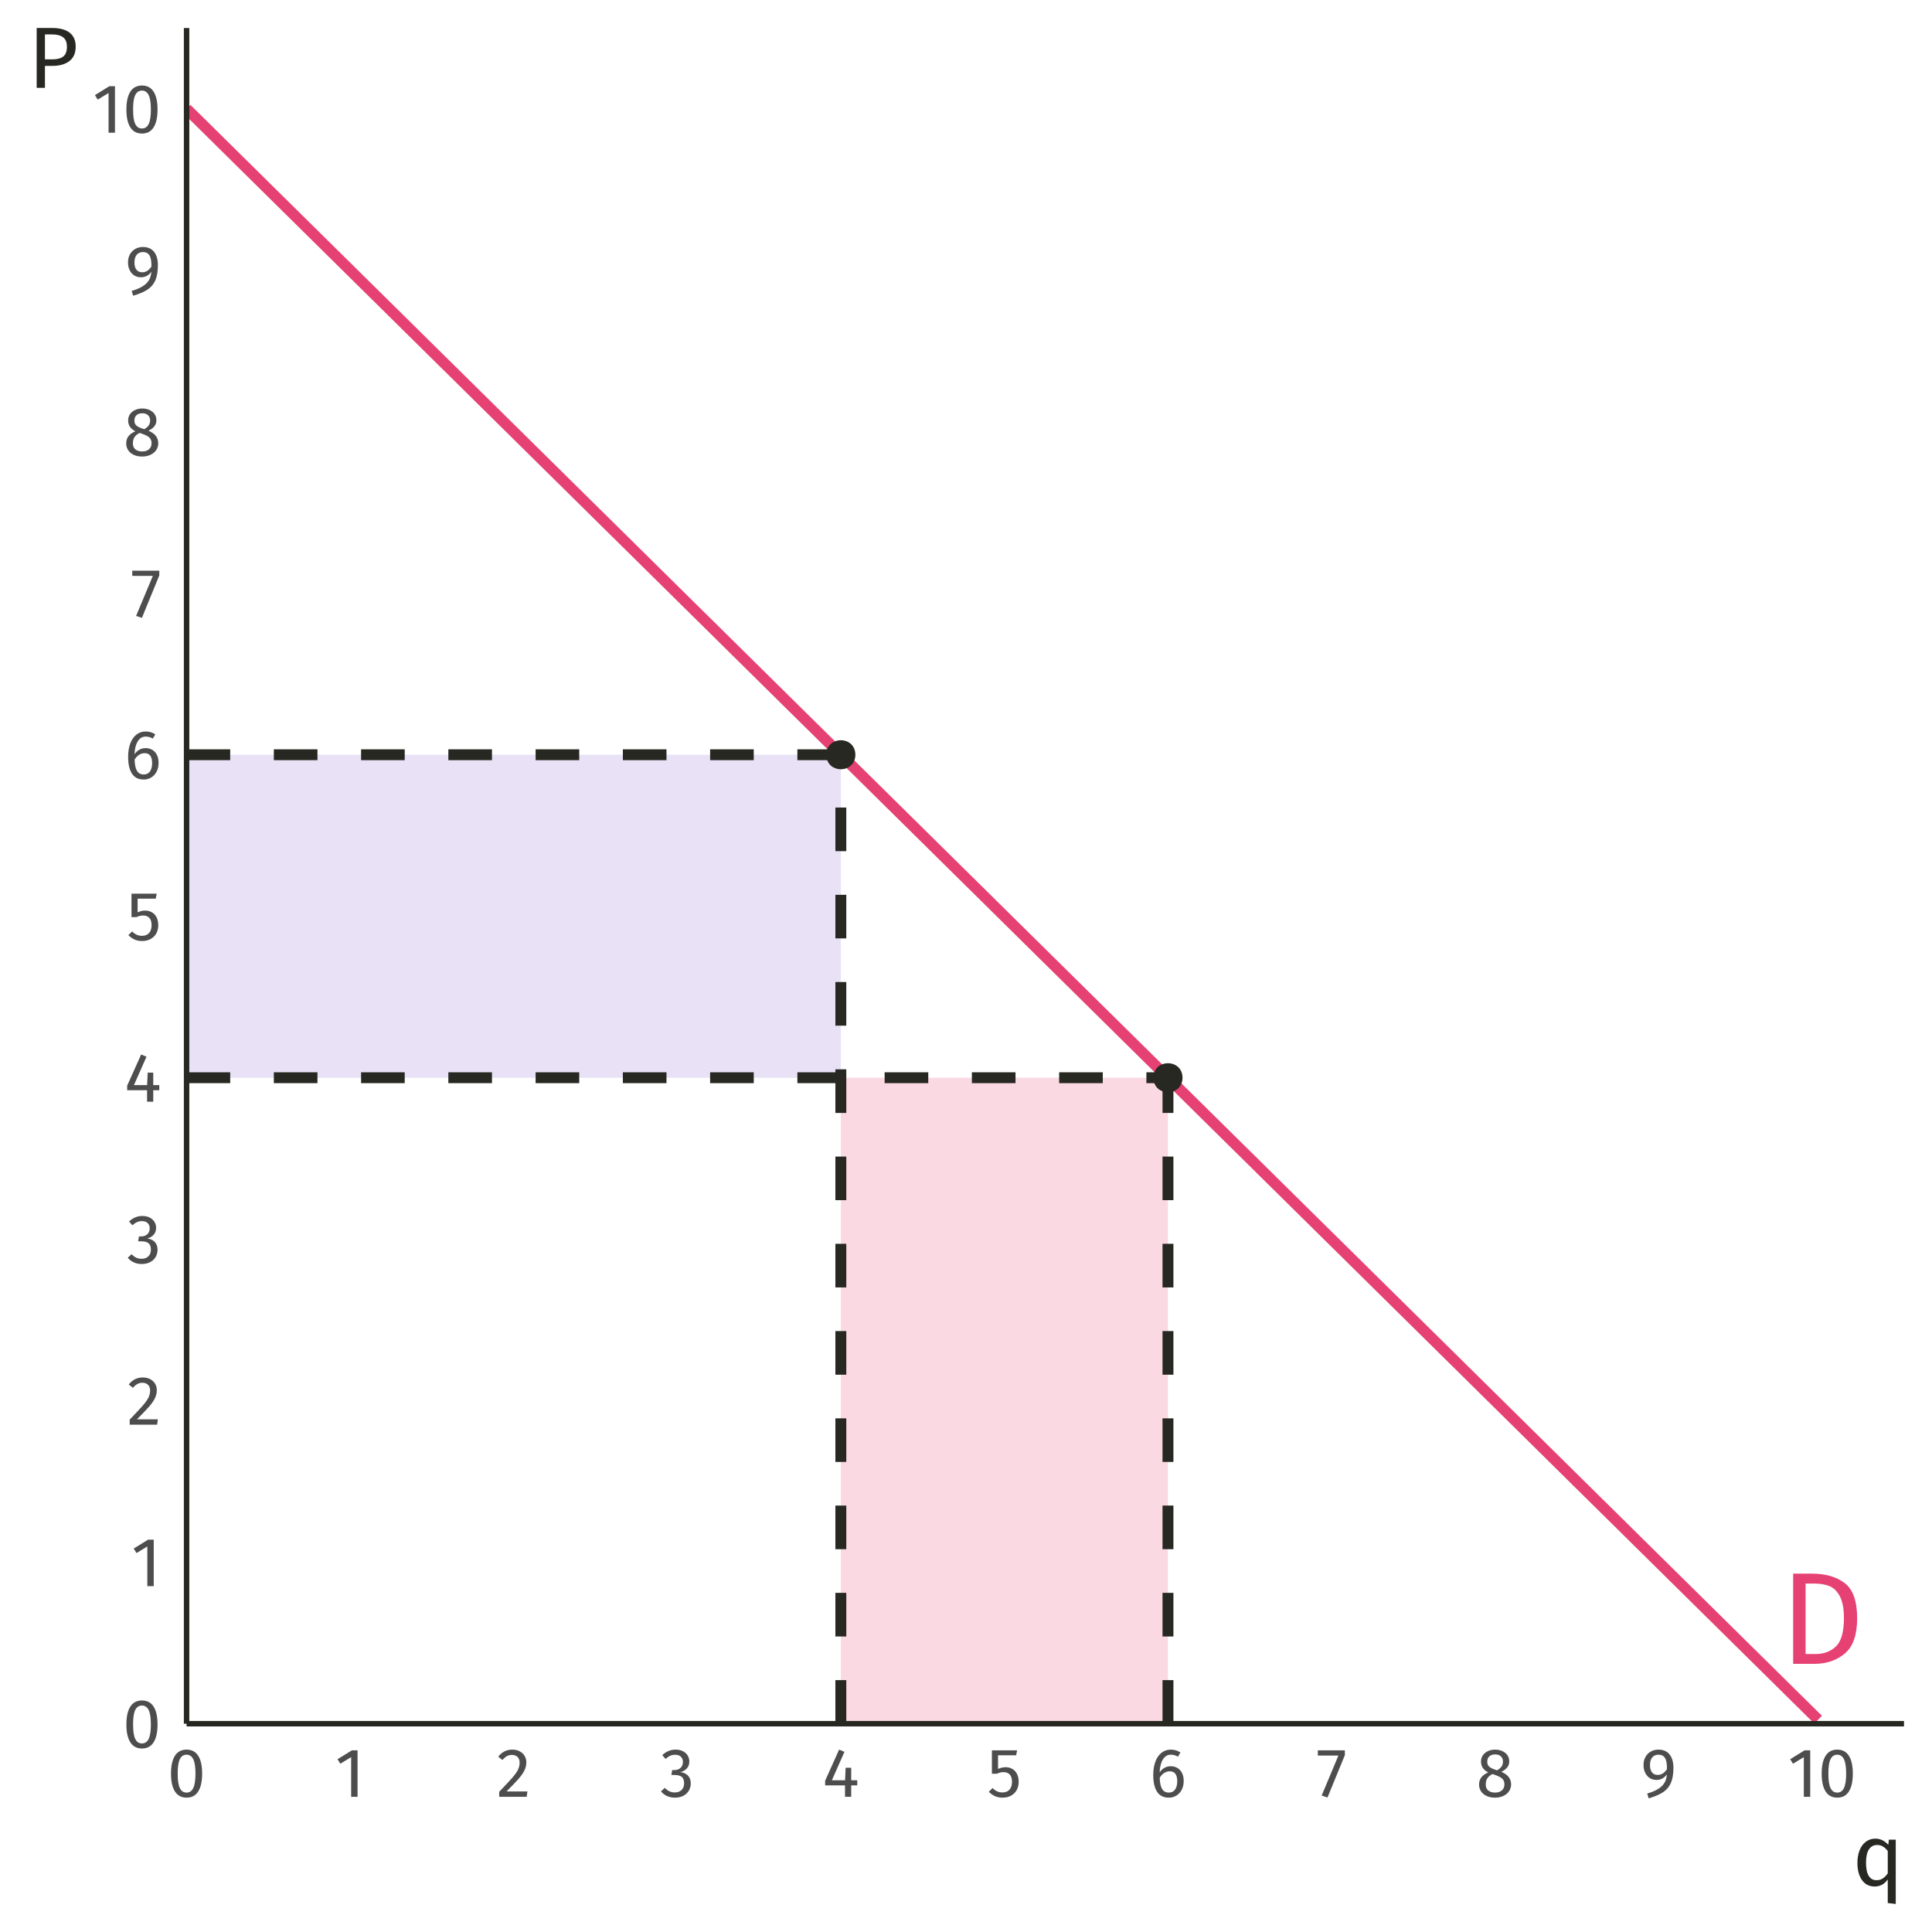
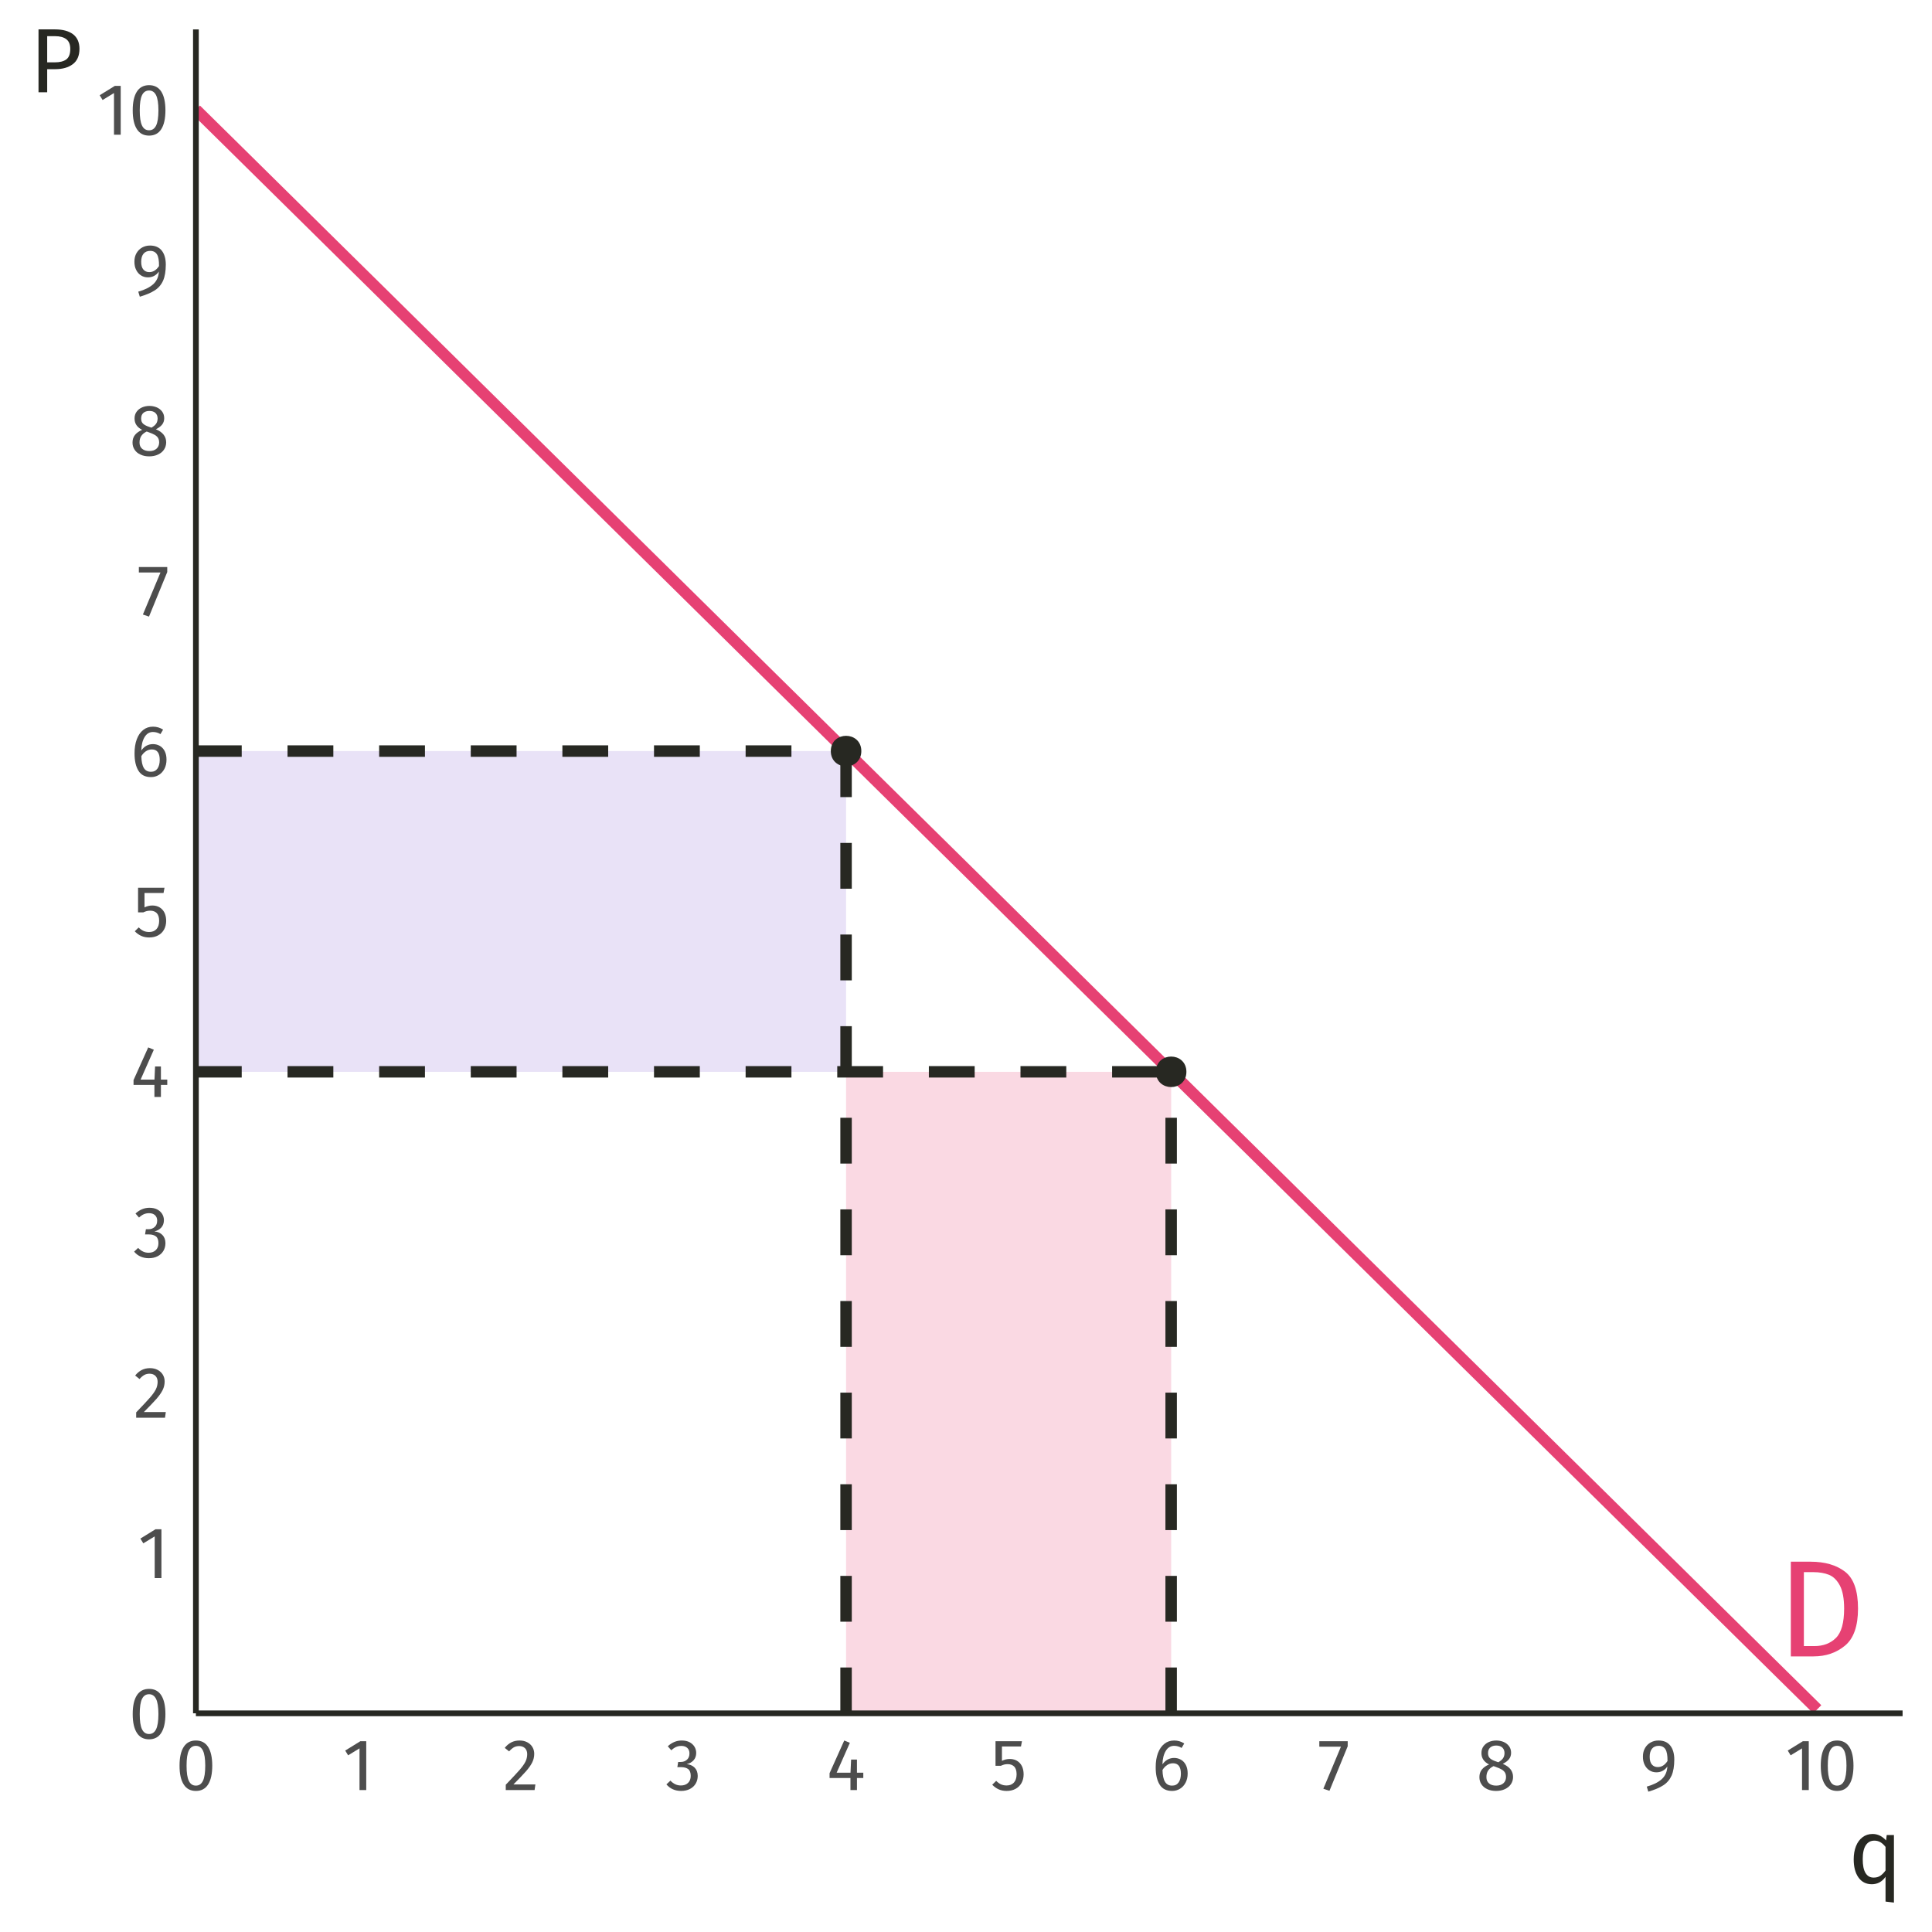
- <svg xmlns="http://www.w3.org/2000/svg" xmlns:xlink="http://www.w3.org/1999/xlink" width="378pt" height="378pt" viewBox="0 0 378 378" version="1.1">
+ <svg xmlns="http://www.w3.org/2000/svg" xmlns:xlink="http://www.w3.org/1999/xlink" width="360pt" height="360pt" viewBox="0 0 360 360" version="1.1">
  <defs>
    <g>
      <symbol overflow="visible" id="glyph0-0">
        <path style="stroke:none;" d="M 13.906 -26.887 L 13.906 8.961 L 3.148 8.961 L 3.148 -26.887 Z M 12.523 -25.555 L 4.559 -25.555 L 4.559 7.633 L 12.523 7.633 Z M 8.297 -11.551 C 9.32 -11.547 10.047 -11.273 10.484 -10.73 C 10.918 -10.18 11.137 -9.473 11.141 -8.605 C 11.137 -7.695 10.945 -6.996 10.562 -6.504 C 10.176 -6.008 9.559 -5.699 8.707 -5.582 L 8.707 -4.43 C 8.707 -4.242 8.641 -4.09 8.516 -3.98 C 8.383 -3.867 8.234 -3.812 8.066 -3.816 C 7.891 -3.812 7.742 -3.867 7.617 -3.98 C 7.488 -4.09 7.422 -4.242 7.426 -4.43 L 7.426 -6.582 C 8.328 -6.629 8.945 -6.797 9.27 -7.078 C 9.594 -7.359 9.754 -7.852 9.758 -8.555 C 9.754 -9.117 9.645 -9.551 9.422 -9.859 C 9.199 -10.164 8.789 -10.316 8.195 -10.32 C 7.699 -10.316 7.254 -10.223 6.863 -10.039 C 6.723 -9.984 6.613 -9.961 6.531 -9.961 C 6.34 -9.961 6.191 -10.016 6.082 -10.125 C 5.969 -10.234 5.91 -10.375 5.914 -10.551 C 5.91 -10.871 6.164 -11.117 6.668 -11.293 C 7.172 -11.461 7.715 -11.547 8.297 -11.551 Z M 8.066 -3.074 C 8.32 -3.07 8.531 -2.984 8.703 -2.816 C 8.871 -2.645 8.957 -2.43 8.961 -2.176 C 8.957 -1.898 8.871 -1.672 8.703 -1.496 C 8.531 -1.316 8.32 -1.23 8.066 -1.23 C 7.809 -1.23 7.594 -1.316 7.426 -1.496 C 7.254 -1.672 7.172 -1.898 7.172 -2.176 C 7.172 -2.43 7.254 -2.645 7.426 -2.816 C 7.594 -2.984 7.809 -3.07 8.066 -3.074 Z M 8.066 -3.074 " />
      </symbol>
      <symbol overflow="visible" id="glyph0-1">
        <path style="stroke:none;" d="M 6.25 -17.645 C 8.91 -17.641 11.047 -17.023 12.66 -15.785 C 14.273 -14.547 15.082 -12.254 15.082 -8.91 C 15.082 -5.648 14.273 -3.348 12.66 -2.008 C 11.047 -0.668 9.09 0 6.785 0 L 2.562 0 L 2.562 -17.645 Z M 4.992 -15.699 L 4.992 -1.922 L 6.965 -1.922 C 8.602 -1.922 9.934 -2.422 10.957 -3.43 C 11.98 -4.434 12.492 -6.262 12.496 -8.91 C 12.492 -10.77 12.227 -12.199 11.703 -13.199 C 11.172 -14.195 10.5 -14.863 9.68 -15.199 C 8.859 -15.531 7.895 -15.695 6.785 -15.699 Z M 4.992 -15.699 " />
      </symbol>
      <symbol overflow="visible" id="glyph1-0">
        <path style="stroke:none;" d="M 7.387 -14.281 L 7.387 4.762 L 1.672 4.762 L 1.672 -14.281 Z M 6.652 -13.574 L 2.422 -13.574 L 2.422 4.055 L 6.652 4.055 Z M 4.406 -6.133 C 4.949 -6.129 5.336 -5.984 5.566 -5.695 C 5.797 -5.406 5.91 -5.031 5.914 -4.57 C 5.91 -4.086 5.809 -3.711 5.609 -3.453 C 5.402 -3.188 5.074 -3.027 4.625 -2.965 L 4.625 -2.352 C 4.621 -2.25 4.59 -2.172 4.523 -2.113 C 4.453 -2.055 4.371 -2.027 4.285 -2.027 C 4.191 -2.027 4.113 -2.055 4.047 -2.113 C 3.977 -2.172 3.941 -2.25 3.945 -2.352 L 3.945 -3.496 C 4.422 -3.52 4.75 -3.605 4.922 -3.758 C 5.094 -3.906 5.18 -4.168 5.18 -4.543 C 5.18 -4.84 5.121 -5.07 5.004 -5.234 C 4.887 -5.395 4.668 -5.477 4.352 -5.48 C 4.086 -5.477 3.852 -5.43 3.645 -5.332 C 3.57 -5.301 3.512 -5.285 3.469 -5.289 C 3.367 -5.285 3.285 -5.316 3.23 -5.379 C 3.168 -5.438 3.141 -5.512 3.141 -5.602 C 3.141 -5.773 3.273 -5.902 3.543 -5.996 C 3.809 -6.082 4.098 -6.129 4.406 -6.133 Z M 4.285 -1.633 C 4.418 -1.629 4.531 -1.582 4.625 -1.496 C 4.711 -1.402 4.758 -1.289 4.762 -1.156 C 4.758 -1.008 4.711 -0.887 4.625 -0.793 C 4.531 -0.695 4.418 -0.648 4.285 -0.652 C 4.145 -0.648 4.031 -0.695 3.941 -0.793 C 3.852 -0.887 3.809 -1.008 3.809 -1.156 C 3.809 -1.289 3.852 -1.402 3.941 -1.496 C 4.031 -1.582 4.145 -1.629 4.285 -1.633 Z M 4.285 -1.633 " />
      </symbol>
      <symbol overflow="visible" id="glyph1-1">
        <path style="stroke:none;" d="M 3.793 -9.234 C 4.797 -9.234 5.559 -8.832 6.07 -8.031 C 6.582 -7.227 6.836 -6.062 6.84 -4.543 C 6.836 -3.016 6.582 -1.852 6.07 -1.047 C 5.559 -0.238 4.797 0.164 3.793 0.164 C 2.785 0.164 2.027 -0.238 1.516 -1.047 C 1 -1.852 0.742 -3.016 0.746 -4.543 C 0.742 -6.062 1 -7.227 1.516 -8.031 C 2.027 -8.832 2.785 -9.234 3.793 -9.234 Z M 3.793 -8.242 C 3.199 -8.238 2.762 -7.949 2.48 -7.371 C 2.191 -6.789 2.051 -5.844 2.055 -4.543 C 2.051 -3.234 2.191 -2.289 2.48 -1.707 C 2.762 -1.117 3.199 -0.824 3.793 -0.828 C 4.371 -0.824 4.809 -1.117 5.098 -1.707 C 5.387 -2.289 5.531 -3.234 5.535 -4.543 C 5.531 -5.836 5.387 -6.777 5.098 -7.363 C 4.809 -7.945 4.371 -8.238 3.793 -8.242 Z M 3.793 -8.242 " />
      </symbol>
      <symbol overflow="visible" id="glyph1-2">
        <path style="stroke:none;" d="M 4.395 -9.098 L 4.395 0 L 3.141 0 L 3.141 -7.766 L 1.02 -6.473 L 0.477 -7.359 L 3.293 -9.098 Z M 4.395 -9.098 " />
      </symbol>
      <symbol overflow="visible" id="glyph1-3">
        <path style="stroke:none;" d="M 3.102 -9.234 C 3.641 -9.234 4.121 -9.125 4.535 -8.906 C 4.949 -8.688 5.27 -8.391 5.496 -8.016 C 5.723 -7.641 5.836 -7.215 5.836 -6.746 C 5.836 -6.188 5.711 -5.656 5.461 -5.152 C 5.211 -4.645 4.824 -4.098 4.309 -3.508 C 3.789 -2.918 3.008 -2.098 1.957 -1.047 L 6.051 -1.047 L 5.902 0 L 0.531 0 L 0.531 -0.992 C 1.742 -2.25 2.602 -3.172 3.113 -3.758 C 3.617 -4.34 3.98 -4.852 4.199 -5.289 C 4.414 -5.723 4.523 -6.191 4.527 -6.691 C 4.523 -7.16 4.387 -7.527 4.117 -7.797 C 3.844 -8.062 3.48 -8.195 3.031 -8.199 C 2.656 -8.195 2.332 -8.121 2.055 -7.969 C 1.77 -7.812 1.469 -7.559 1.156 -7.207 L 0.34 -7.859 C 0.711 -8.32 1.121 -8.668 1.578 -8.895 C 2.027 -9.121 2.535 -9.234 3.102 -9.234 Z M 3.102 -9.234 " />
      </symbol>
      <symbol overflow="visible" id="glyph1-4">
        <path style="stroke:none;" d="M 3.059 -9.234 C 3.621 -9.234 4.102 -9.129 4.508 -8.922 C 4.906 -8.711 5.215 -8.43 5.434 -8.078 C 5.645 -7.723 5.754 -7.336 5.754 -6.922 C 5.754 -6.367 5.59 -5.914 5.27 -5.555 C 4.945 -5.195 4.52 -4.953 3.984 -4.828 C 4.59 -4.773 5.082 -4.555 5.465 -4.176 C 5.844 -3.793 6.035 -3.277 6.039 -2.625 C 6.035 -2.098 5.906 -1.621 5.656 -1.195 C 5.398 -0.77 5.039 -0.434 4.57 -0.195 C 4.098 0.047 3.551 0.164 2.938 0.164 C 2.383 0.164 1.875 0.062 1.414 -0.141 C 0.949 -0.344 0.547 -0.648 0.203 -1.062 L 0.953 -1.754 C 1.25 -1.441 1.555 -1.215 1.871 -1.074 C 2.18 -0.926 2.523 -0.855 2.898 -0.855 C 3.465 -0.855 3.914 -1.016 4.242 -1.34 C 4.57 -1.66 4.734 -2.094 4.734 -2.637 C 4.734 -3.234 4.578 -3.656 4.27 -3.902 C 3.961 -4.145 3.512 -4.266 2.926 -4.27 L 2.242 -4.27 L 2.395 -5.234 L 2.855 -5.234 C 3.324 -5.23 3.719 -5.371 4.031 -5.656 C 4.344 -5.934 4.5 -6.328 4.5 -6.84 C 4.5 -7.262 4.363 -7.602 4.094 -7.852 C 3.82 -8.102 3.453 -8.227 2.992 -8.227 C 2.637 -8.227 2.312 -8.16 2.02 -8.035 C 1.723 -7.906 1.422 -7.699 1.113 -7.41 L 0.461 -8.16 C 1.23 -8.875 2.098 -9.234 3.059 -9.234 Z M 3.059 -9.234 " />
      </symbol>
      <symbol overflow="visible" id="glyph1-5">
        <path style="stroke:none;" d="M 6.828 -3.238 L 6.828 -2.242 L 5.645 -2.242 L 5.645 0 L 4.434 0 L 4.434 -2.242 L 0.543 -2.242 L 0.543 -3.141 L 3.277 -9.234 L 4.324 -8.801 L 1.863 -3.238 L 4.445 -3.238 L 4.555 -5.684 L 5.645 -5.684 L 5.645 -3.238 Z M 6.828 -3.238 " />
      </symbol>
      <symbol overflow="visible" id="glyph1-6">
        <path style="stroke:none;" d="M 5.711 -8.121 L 2.164 -8.121 L 2.164 -5.441 C 2.621 -5.672 3.105 -5.789 3.617 -5.793 C 4.395 -5.789 5.023 -5.531 5.496 -5.023 C 5.965 -4.508 6.199 -3.805 6.203 -2.91 C 6.199 -2.309 6.066 -1.777 5.809 -1.312 C 5.543 -0.844 5.176 -0.48 4.699 -0.223 C 4.223 0.035 3.672 0.164 3.047 0.164 C 2.492 0.164 1.996 0.066 1.562 -0.129 C 1.125 -0.324 0.723 -0.609 0.355 -0.992 L 1.09 -1.715 C 1.379 -1.422 1.676 -1.207 1.984 -1.066 C 2.293 -0.926 2.641 -0.855 3.031 -0.855 C 3.609 -0.855 4.066 -1.035 4.398 -1.398 C 4.727 -1.762 4.891 -2.273 4.895 -2.938 C 4.891 -3.594 4.742 -4.074 4.445 -4.379 C 4.145 -4.676 3.742 -4.828 3.238 -4.828 C 3 -4.828 2.781 -4.801 2.582 -4.754 C 2.383 -4.699 2.172 -4.621 1.945 -4.516 L 0.965 -4.516 L 0.965 -9.098 L 5.891 -9.098 Z M 5.711 -8.121 " />
      </symbol>
      <symbol overflow="visible" id="glyph1-7">
        <path style="stroke:none;" d="M 4.188 -5.984 C 4.648 -5.98 5.07 -5.871 5.453 -5.656 C 5.832 -5.438 6.137 -5.113 6.363 -4.68 C 6.59 -4.242 6.703 -3.711 6.703 -3.086 C 6.703 -2.441 6.574 -1.871 6.316 -1.379 C 6.059 -0.883 5.707 -0.504 5.27 -0.238 C 4.824 0.031 4.34 0.164 3.809 0.164 C 2.746 0.164 1.969 -0.227 1.48 -1.012 C 0.988 -1.797 0.742 -2.883 0.746 -4.27 C 0.742 -5.258 0.883 -6.125 1.16 -6.875 C 1.438 -7.617 1.832 -8.199 2.352 -8.613 C 2.867 -9.027 3.48 -9.234 4.188 -9.234 C 4.875 -9.234 5.5 -9.047 6.066 -8.676 L 5.574 -7.848 C 5.145 -8.105 4.68 -8.238 4.176 -8.242 C 3.52 -8.238 3.004 -7.926 2.625 -7.301 C 2.242 -6.676 2.031 -5.836 2 -4.789 C 2.559 -5.582 3.289 -5.98 4.188 -5.984 Z M 3.809 -0.828 C 4.332 -0.824 4.734 -1.023 5.02 -1.426 C 5.297 -1.824 5.438 -2.367 5.441 -3.047 C 5.438 -4.344 4.949 -4.992 3.973 -4.992 C 3.57 -4.992 3.199 -4.879 2.867 -4.656 C 2.531 -4.434 2.246 -4.129 2.012 -3.738 C 2.035 -2.738 2.191 -2.004 2.48 -1.535 C 2.762 -1.062 3.207 -0.824 3.809 -0.828 Z M 3.809 -0.828 " />
      </symbol>
      <symbol overflow="visible" id="glyph1-8">
        <path style="stroke:none;" d="M 5.629 -9.098 L 5.629 -8.16 L 2.23 0.137 L 1.09 -0.246 L 4.367 -8.078 L 0.34 -8.078 L 0.34 -9.098 Z M 5.629 -9.098 " />
      </symbol>
      <symbol overflow="visible" id="glyph1-9">
        <path style="stroke:none;" d="M 4.965 -4.883 C 6.238 -4.359 6.879 -3.543 6.883 -2.434 C 6.879 -1.934 6.746 -1.488 6.48 -1.094 C 6.211 -0.699 5.836 -0.391 5.355 -0.168 C 4.875 0.055 4.332 0.164 3.727 0.164 C 3.109 0.164 2.562 0.059 2.094 -0.16 C 1.617 -0.375 1.254 -0.68 1 -1.074 C 0.738 -1.461 0.609 -1.906 0.613 -2.406 C 0.609 -2.965 0.762 -3.438 1.066 -3.82 C 1.371 -4.203 1.816 -4.52 2.406 -4.773 C 1.926 -5.016 1.57 -5.312 1.34 -5.664 C 1.105 -6.012 0.988 -6.422 0.992 -6.895 C 0.988 -7.383 1.117 -7.805 1.379 -8.16 C 1.637 -8.512 1.977 -8.777 2.398 -8.961 C 2.816 -9.141 3.27 -9.234 3.754 -9.234 C 4.223 -9.234 4.668 -9.148 5.094 -8.977 C 5.512 -8.805 5.855 -8.543 6.121 -8.195 C 6.383 -7.844 6.516 -7.426 6.516 -6.938 C 6.516 -6.484 6.387 -6.094 6.133 -5.766 C 5.879 -5.438 5.488 -5.141 4.965 -4.883 Z M 3.754 -8.297 C 3.281 -8.297 2.906 -8.172 2.633 -7.93 C 2.352 -7.68 2.215 -7.332 2.219 -6.883 C 2.215 -6.445 2.348 -6.113 2.617 -5.887 C 2.883 -5.656 3.312 -5.449 3.902 -5.262 L 4.133 -5.18 C 4.539 -5.414 4.836 -5.664 5.016 -5.93 C 5.195 -6.191 5.285 -6.512 5.289 -6.895 C 5.285 -7.32 5.152 -7.66 4.887 -7.914 C 4.621 -8.168 4.242 -8.297 3.754 -8.297 Z M 3.738 -0.828 C 4.301 -0.824 4.746 -0.969 5.078 -1.262 C 5.406 -1.551 5.57 -1.938 5.574 -2.422 C 5.57 -2.742 5.508 -3.016 5.383 -3.242 C 5.254 -3.461 5.051 -3.656 4.773 -3.828 C 4.488 -3.992 4.094 -4.164 3.59 -4.34 L 3.25 -4.461 C 2.793 -4.238 2.457 -3.965 2.242 -3.637 C 2.023 -3.305 1.914 -2.895 1.918 -2.406 C 1.914 -1.906 2.078 -1.52 2.406 -1.242 C 2.73 -0.965 3.176 -0.824 3.738 -0.828 Z M 3.738 -0.828 " />
      </symbol>
      <symbol overflow="visible" id="glyph1-10">
        <path style="stroke:none;" d="M 3.523 -9.234 C 4.48 -9.234 5.211 -8.918 5.711 -8.289 C 6.207 -7.656 6.457 -6.793 6.461 -5.699 C 6.457 -4.453 6.289 -3.453 5.957 -2.699 C 5.617 -1.938 5.105 -1.336 4.418 -0.891 C 3.73 -0.441 2.797 -0.047 1.617 0.301 L 1.332 -0.641 C 2.543 -0.98 3.477 -1.449 4.129 -2.039 C 4.773 -2.629 5.121 -3.414 5.168 -4.395 C 4.957 -4.066 4.676 -3.801 4.324 -3.602 C 3.969 -3.402 3.57 -3.305 3.129 -3.305 C 2.656 -3.305 2.227 -3.422 1.848 -3.664 C 1.465 -3.902 1.164 -4.242 0.945 -4.684 C 0.719 -5.121 0.609 -5.637 0.613 -6.23 C 0.609 -6.84 0.742 -7.375 1.008 -7.832 C 1.27 -8.281 1.617 -8.629 2.059 -8.871 C 2.496 -9.113 2.984 -9.234 3.523 -9.234 Z M 3.387 -4.285 C 4.102 -4.281 4.703 -4.66 5.195 -5.414 C 5.211 -6.418 5.086 -7.141 4.82 -7.582 C 4.551 -8.02 4.129 -8.238 3.551 -8.242 C 3.012 -8.238 2.598 -8.062 2.309 -7.711 C 2.02 -7.355 1.875 -6.852 1.875 -6.203 C 1.875 -5.566 2.008 -5.086 2.281 -4.766 C 2.551 -4.441 2.922 -4.281 3.387 -4.285 Z M 3.387 -4.285 " />
      </symbol>
      <symbol overflow="visible" id="glyph2-0">
        <path style="stroke:none;" d="M 9.23 -17.852 L 9.23 5.949 L 2.09 5.949 L 2.09 -17.852 Z M 8.312 -16.965 L 3.027 -16.965 L 3.027 5.066 L 8.312 5.066 Z M 5.508 -7.668 C 6.188 -7.664 6.672 -7.48 6.961 -7.121 C 7.25 -6.754 7.395 -6.285 7.395 -5.711 C 7.395 -5.109 7.266 -4.645 7.012 -4.316 C 6.754 -3.984 6.344 -3.781 5.781 -3.707 L 5.781 -2.941 C 5.777 -2.816 5.734 -2.715 5.652 -2.641 C 5.562 -2.566 5.465 -2.531 5.355 -2.531 C 5.238 -2.531 5.137 -2.566 5.055 -2.641 C 4.969 -2.715 4.926 -2.816 4.93 -2.941 L 4.93 -4.367 C 5.527 -4.398 5.938 -4.512 6.152 -4.699 C 6.367 -4.887 6.473 -5.211 6.477 -5.68 C 6.473 -6.047 6.398 -6.336 6.254 -6.543 C 6.105 -6.746 5.836 -6.848 5.441 -6.852 C 5.109 -6.848 4.812 -6.785 4.555 -6.664 C 4.461 -6.625 4.391 -6.609 4.336 -6.613 C 4.211 -6.609 4.109 -6.645 4.035 -6.723 C 3.961 -6.793 3.926 -6.887 3.926 -7.004 C 3.926 -7.215 4.09 -7.379 4.426 -7.496 C 4.758 -7.605 5.121 -7.664 5.508 -7.668 Z M 5.355 -2.039 C 5.523 -2.039 5.664 -1.98 5.777 -1.867 C 5.891 -1.754 5.945 -1.613 5.949 -1.445 C 5.945 -1.262 5.891 -1.109 5.777 -0.992 C 5.664 -0.871 5.523 -0.812 5.355 -0.816 C 5.184 -0.812 5.039 -0.871 4.93 -0.992 C 4.812 -1.109 4.758 -1.262 4.762 -1.445 C 4.758 -1.613 4.812 -1.754 4.93 -1.867 C 5.039 -1.98 5.184 -2.039 5.355 -2.039 Z M 5.355 -2.039 " />
      </symbol>
      <symbol overflow="visible" id="glyph2-1">
        <path style="stroke:none;" d="M 8.551 -8.961 L 8.551 3.621 L 6.988 3.434 L 6.988 -1.191 C 6.691 -0.746 6.324 -0.402 5.891 -0.16 C 5.449 0.082 4.965 0.199 4.438 0.203 C 3.367 0.199 2.539 -0.219 1.945 -1.055 C 1.352 -1.891 1.055 -3.016 1.055 -4.438 C 1.055 -5.352 1.195 -6.168 1.477 -6.883 C 1.758 -7.598 2.164 -8.156 2.703 -8.559 C 3.234 -8.961 3.859 -9.164 4.574 -9.164 C 5.523 -9.164 6.363 -8.762 7.09 -7.957 L 7.207 -8.961 Z M 4.777 -1.035 C 5.25 -1.031 5.66 -1.141 6 -1.367 C 6.34 -1.586 6.668 -1.918 6.988 -2.363 L 6.988 -6.75 C 6.691 -7.133 6.375 -7.422 6.043 -7.625 C 5.707 -7.82 5.332 -7.922 4.914 -7.922 C 4.219 -7.922 3.684 -7.633 3.305 -7.055 C 2.926 -6.477 2.734 -5.613 2.738 -4.473 C 2.734 -3.312 2.91 -2.453 3.262 -1.887 C 3.609 -1.316 4.113 -1.031 4.777 -1.035 Z M 4.777 -1.035 " />
      </symbol>
      <symbol overflow="visible" id="glyph2-2">
        <path style="stroke:none;" d="M 4.777 -11.715 C 6.223 -11.711 7.344 -11.41 8.141 -10.805 C 8.93 -10.195 9.328 -9.289 9.332 -8.094 C 9.328 -6.809 8.914 -5.855 8.09 -5.234 C 7.262 -4.609 6.164 -4.301 4.793 -4.301 L 3.316 -4.301 L 3.316 0 L 1.699 0 L 1.699 -11.715 Z M 4.727 -5.574 C 5.664 -5.57 6.379 -5.754 6.875 -6.117 C 7.367 -6.48 7.617 -7.133 7.617 -8.074 C 7.617 -8.91 7.367 -9.516 6.875 -9.891 C 6.379 -10.266 5.676 -10.453 4.762 -10.453 L 3.316 -10.453 L 3.316 -5.574 Z M 4.727 -5.574 " />
      </symbol>
    </g>
    <clipPath id="clip1">
-       <path d="M 36.504 147 L 165 147 L 165 211 L 36.504 211 Z M 36.504 147 " />
+       <path d="M 36.504 139 L 158 139 L 158 200 L 36.504 200 Z M 36.504 139 " />
    </clipPath>
    <clipPath id="clip2">
-       <path d="M 36.504 20 L 357 20 L 357 338 L 36.504 338 Z M 36.504 20 " />
+       <path d="M 36.504 19 L 340 19 L 340 320 L 36.504 320 Z M 36.504 19 " />
    </clipPath>
    <clipPath id="clip3">
-       <path d="M 36.504 209 L 230 209 L 230 212 L 36.504 212 Z M 36.504 209 " />
+       <path d="M 36.504 198 L 220 198 L 220 201 L 36.504 201 Z M 36.504 198 " />
    </clipPath>
    <clipPath id="clip4">
-       <path d="M 36.504 146 L 166 146 L 166 149 L 36.504 149 Z M 36.504 146 " />
+       <path d="M 36.504 138 L 159 138 L 159 142 L 36.504 142 Z M 36.504 138 " />
    </clipPath>
    <clipPath id="clip5">
-       <path d="M 227 209 L 230 209 L 230 338.25 L 227 338.25 Z M 227 209 " />
+       <path d="M 217 198 L 220 198 L 220 320.25 L 217 320.25 Z M 217 198 " />
    </clipPath>
    <clipPath id="clip6">
-       <path d="M 163 146 L 166 146 L 166 338.25 L 163 338.25 Z M 163 146 " />
+       <path d="M 156 138 L 159 138 L 159 320.25 L 156 320.25 Z M 156 138 " />
    </clipPath>
  </defs>
  <g id="surface124">
-     <rect x="0" y="0" width="378" height="378" style="fill:rgb(100%,100%,100%);fill-opacity:1;stroke:none;" />
+     <rect x="0" y="0" width="360" height="360" style="fill:rgb(100%,100%,100%);fill-opacity:1;stroke:none;" />
    <g clip-path="url(#clip1)" clip-rule="nonzero">
-       <path style=" stroke:none;fill-rule:nonzero;fill:rgb(57.647%,43.922%,85.882%);fill-opacity:0.2;" d="M 36.504 210.859 L 164.508 210.859 L 164.508 147.664 L 36.504 147.664 Z M 36.504 210.859 " />
+       <path style=" stroke:none;fill-rule:nonzero;fill:rgb(57.647%,43.922%,85.882%);fill-opacity:0.2;" d="M 36.504 199.719 L 157.652 199.719 L 157.652 139.953 L 36.504 139.953 Z M 36.504 199.719 " />
    </g>
-     <path style=" stroke:none;fill-rule:nonzero;fill:rgb(90.196%,25.49%,45.098%);fill-opacity:0.2;" d="M 228.516 337.25 L 164.512 337.25 L 164.512 210.863 L 228.516 210.863 Z M 228.516 337.25 " />
+     <path style=" stroke:none;fill-rule:nonzero;fill:rgb(90.196%,25.49%,45.098%);fill-opacity:0.2;" d="M 218.227 319.25 L 157.652 319.25 L 157.652 199.719 L 218.227 199.719 Z M 218.227 319.25 " />
    <g clip-path="url(#clip2)" clip-rule="nonzero">
-       <path style="fill:none;stroke-width:2.134;stroke-linecap:butt;stroke-linejoin:round;stroke:rgb(90.196%,25.49%,45.098%);stroke-opacity:1;stroke-miterlimit:10;" d="M 36.504 21.277 L 39.867 24.594 L 43.227 27.914 L 49.945 34.547 L 53.305 37.867 L 56.668 41.184 L 60.027 44.5 L 63.387 47.82 L 70.105 54.453 L 73.469 57.773 L 80.188 64.406 L 83.547 67.727 L 86.906 71.043 L 90.27 74.359 L 93.629 77.68 L 100.348 84.312 L 103.707 87.633 L 107.07 90.949 L 110.43 94.266 L 113.789 97.586 L 120.508 104.219 L 123.871 107.539 L 130.59 114.172 L 133.949 117.492 L 137.309 120.809 L 140.672 124.125 L 144.031 127.445 L 150.75 134.078 L 154.109 137.398 L 157.473 140.715 L 160.832 144.031 L 164.191 147.352 L 170.91 153.984 L 174.273 157.305 L 180.992 163.938 L 184.352 167.258 L 187.711 170.574 L 191.074 173.891 L 194.434 177.211 L 201.152 183.844 L 204.512 187.164 L 207.875 190.48 L 211.234 193.797 L 214.594 197.117 L 221.312 203.75 L 224.676 207.07 L 234.754 217.02 L 238.113 220.34 L 241.473 223.656 L 244.836 226.973 L 248.195 230.293 L 254.914 236.926 L 258.273 240.246 L 261.637 243.562 L 264.996 246.879 L 268.355 250.199 L 275.074 256.832 L 278.438 260.152 L 285.156 266.785 L 288.516 270.105 L 291.875 273.422 L 295.238 276.738 L 298.598 280.059 L 305.316 286.691 L 308.676 290.012 L 312.039 293.328 L 315.398 296.645 L 318.758 299.965 L 325.477 306.598 L 328.84 309.918 L 335.559 316.551 L 338.918 319.871 L 342.277 323.188 L 345.641 326.504 L 349 329.824 L 355.719 336.457 " />
+       <path style="fill:none;stroke-width:2.134;stroke-linecap:butt;stroke-linejoin:round;stroke:rgb(90.196%,25.49%,45.098%);stroke-opacity:1;stroke-miterlimit:10;" d="M 36.504 20.422 L 39.684 23.559 L 42.867 26.695 L 46.047 29.832 L 49.227 32.973 L 58.766 42.383 L 61.945 45.523 L 65.125 48.66 L 68.309 51.797 L 71.488 54.934 L 74.668 58.074 L 84.207 67.484 L 87.387 70.625 L 93.746 76.898 L 96.93 80.035 L 100.109 83.176 L 109.648 92.586 L 112.828 95.727 L 119.188 102 L 122.371 105.137 L 125.551 108.277 L 135.09 117.688 L 138.27 120.828 L 144.629 127.102 L 147.812 130.238 L 150.992 133.379 L 160.531 142.789 L 163.711 145.93 L 173.25 155.34 L 176.434 158.48 L 185.973 167.891 L 189.152 171.031 L 198.691 180.441 L 201.875 183.582 L 211.414 192.992 L 214.594 196.133 L 224.133 205.543 L 227.312 208.684 L 230.496 211.82 L 236.855 218.094 L 240.035 221.234 L 249.574 230.645 L 252.754 233.785 L 255.938 236.922 L 262.297 243.195 L 265.477 246.336 L 275.016 255.746 L 278.195 258.887 L 281.379 262.023 L 287.738 268.297 L 290.918 271.438 L 300.457 280.848 L 303.637 283.988 L 306.816 287.125 L 310 290.262 L 313.18 293.398 L 316.359 296.539 L 325.898 305.949 L 329.078 309.09 L 332.258 312.227 L 335.441 315.363 L 338.621 318.5 " />
    </g>
-     <path style="fill-rule:nonzero;fill:rgb(15.294%,15.686%,13.333%);fill-opacity:1;stroke-width:0.709;stroke-linecap:round;stroke-linejoin:round;stroke:rgb(15.294%,15.686%,13.333%);stroke-opacity:1;stroke-miterlimit:10;" d="M 231.004 210.859 C 231.004 214.18 226.027 214.18 226.027 210.859 C 226.027 207.543 231.004 207.543 231.004 210.859 " />
-     <path style="fill-rule:nonzero;fill:rgb(15.294%,15.686%,13.333%);fill-opacity:1;stroke-width:0.709;stroke-linecap:round;stroke-linejoin:round;stroke:rgb(15.294%,15.686%,13.333%);stroke-opacity:1;stroke-miterlimit:10;" d="M 167 147.668 C 167 150.984 162.023 150.984 162.023 147.668 C 162.023 144.348 167 144.348 167 147.668 " />
+     <path style="fill-rule:nonzero;fill:rgb(15.294%,15.686%,13.333%);fill-opacity:1;stroke-width:0.709;stroke-linecap:round;stroke-linejoin:round;stroke:rgb(15.294%,15.686%,13.333%);stroke-opacity:1;stroke-miterlimit:10;" d="M 220.715 199.719 C 220.715 203.035 215.738 203.035 215.738 199.719 C 215.738 196.398 220.715 196.398 220.715 199.719 " />
+     <path style="fill-rule:nonzero;fill:rgb(15.294%,15.686%,13.333%);fill-opacity:1;stroke-width:0.709;stroke-linecap:round;stroke-linejoin:round;stroke:rgb(15.294%,15.686%,13.333%);stroke-opacity:1;stroke-miterlimit:10;" d="M 160.141 139.953 C 160.141 143.27 155.164 143.27 155.164 139.953 C 155.164 136.633 160.141 136.633 160.141 139.953 " />
    <g clip-path="url(#clip3)" clip-rule="nonzero">
-       <path style="fill:none;stroke-width:2.134;stroke-linecap:butt;stroke-linejoin:round;stroke:rgb(15.294%,15.686%,13.333%);stroke-opacity:1;stroke-dasharray:8.536,8.536;stroke-miterlimit:10;" d="M 36.504 210.859 L 228.516 210.859 " />
+       <path style="fill:none;stroke-width:2.134;stroke-linecap:butt;stroke-linejoin:round;stroke:rgb(15.294%,15.686%,13.333%);stroke-opacity:1;stroke-dasharray:8.536,8.536;stroke-miterlimit:10;" d="M 36.504 199.719 L 218.227 199.719 " />
    </g>
    <g clip-path="url(#clip4)" clip-rule="nonzero">
-       <path style="fill:none;stroke-width:2.134;stroke-linecap:butt;stroke-linejoin:round;stroke:rgb(15.294%,15.686%,13.333%);stroke-opacity:1;stroke-dasharray:8.536,8.536;stroke-miterlimit:10;" d="M 36.504 147.668 L 164.512 147.668 " />
+       <path style="fill:none;stroke-width:2.134;stroke-linecap:butt;stroke-linejoin:round;stroke:rgb(15.294%,15.686%,13.333%);stroke-opacity:1;stroke-dasharray:8.536,8.536;stroke-miterlimit:10;" d="M 36.504 139.953 L 157.652 139.953 " />
    </g>
    <g clip-path="url(#clip5)" clip-rule="nonzero">
-       <path style="fill:none;stroke-width:2.134;stroke-linecap:butt;stroke-linejoin:round;stroke:rgb(15.294%,15.686%,13.333%);stroke-opacity:1;stroke-dasharray:8.536,8.536;stroke-miterlimit:10;" d="M 228.516 337.25 L 228.516 210.859 " />
+       <path style="fill:none;stroke-width:2.134;stroke-linecap:butt;stroke-linejoin:round;stroke:rgb(15.294%,15.686%,13.333%);stroke-opacity:1;stroke-dasharray:8.536,8.536;stroke-miterlimit:10;" d="M 218.227 319.25 L 218.227 199.719 " />
    </g>
    <g clip-path="url(#clip6)" clip-rule="nonzero">
-       <path style="fill:none;stroke-width:2.134;stroke-linecap:butt;stroke-linejoin:round;stroke:rgb(15.294%,15.686%,13.333%);stroke-opacity:1;stroke-dasharray:8.536,8.536;stroke-miterlimit:10;" d="M 164.512 337.25 L 164.512 147.668 " />
+       <path style="fill:none;stroke-width:2.134;stroke-linecap:butt;stroke-linejoin:round;stroke:rgb(15.294%,15.686%,13.333%);stroke-opacity:1;stroke-dasharray:8.536,8.536;stroke-miterlimit:10;" d="M 157.652 319.25 L 157.652 139.953 " />
    </g>
    <g style="fill:rgb(90.196%,25.49%,45.098%);fill-opacity:1;">
-       <use xlink:href="#glyph0-1" x="348.273" y="325.531" />
+       <use xlink:href="#glyph0-1" x="331.133" y="308.645" />
    </g>
-     <path style="fill:none;stroke-width:1.067;stroke-linecap:butt;stroke-linejoin:round;stroke:rgb(15.294%,15.686%,13.333%);stroke-opacity:1;stroke-miterlimit:10;" d="M 36.504 337.25 L 36.504 5.48 " />
+     <path style="fill:none;stroke-width:1.067;stroke-linecap:butt;stroke-linejoin:round;stroke:rgb(15.294%,15.686%,13.333%);stroke-opacity:1;stroke-miterlimit:10;" d="M 36.504 319.25 L 36.504 5.48 " />
    <g style="fill:rgb(30.196%,30.196%,30.196%);fill-opacity:1;">
-       <use xlink:href="#glyph1-1" x="23.984" y="341.934" />
+       <use xlink:href="#glyph1-1" x="23.984" y="323.934" />
    </g>
    <g style="fill:rgb(30.196%,30.196%,30.196%);fill-opacity:1;">
-       <use xlink:href="#glyph1-2" x="25.684" y="310.336" />
+       <use xlink:href="#glyph1-2" x="25.684" y="294.051" />
    </g>
    <g style="fill:rgb(30.196%,30.196%,30.196%);fill-opacity:1;">
-       <use xlink:href="#glyph1-3" x="24.844" y="278.738" />
+       <use xlink:href="#glyph1-3" x="24.844" y="264.168" />
    </g>
    <g style="fill:rgb(30.196%,30.196%,30.196%);fill-opacity:1;">
-       <use xlink:href="#glyph1-4" x="24.789" y="247.141" />
+       <use xlink:href="#glyph1-4" x="24.789" y="234.285" />
    </g>
    <g style="fill:rgb(30.196%,30.196%,30.196%);fill-opacity:1;">
-       <use xlink:href="#glyph1-5" x="24.34" y="215.547" />
+       <use xlink:href="#glyph1-5" x="24.34" y="204.402" />
    </g>
    <g style="fill:rgb(30.196%,30.196%,30.196%);fill-opacity:1;">
-       <use xlink:href="#glyph1-6" x="24.762" y="183.949" />
+       <use xlink:href="#glyph1-6" x="24.762" y="174.52" />
    </g>
    <g style="fill:rgb(30.196%,30.196%,30.196%);fill-opacity:1;">
-       <use xlink:href="#glyph1-7" x="24.324" y="152.352" />
+       <use xlink:href="#glyph1-7" x="24.324" y="144.637" />
    </g>
    <g style="fill:rgb(30.196%,30.196%,30.196%);fill-opacity:1;">
-       <use xlink:href="#glyph1-8" x="25.535" y="120.754" />
+       <use xlink:href="#glyph1-8" x="25.535" y="114.754" />
    </g>
    <g style="fill:rgb(30.196%,30.196%,30.196%);fill-opacity:1;">
-       <use xlink:href="#glyph1-9" x="24.082" y="89.156" />
+       <use xlink:href="#glyph1-9" x="24.082" y="84.871" />
    </g>
    <g style="fill:rgb(30.196%,30.196%,30.196%);fill-opacity:1;">
-       <use xlink:href="#glyph1-10" x="24.434" y="57.559" />
+       <use xlink:href="#glyph1-10" x="24.434" y="54.988" />
    </g>
    <g style="fill:rgb(30.196%,30.196%,30.196%);fill-opacity:1;">
-       <use xlink:href="#glyph1-2" x="18.098" y="25.965" />
-       <use xlink:href="#glyph1-1" x="23.986" y="25.965" />
+       <use xlink:href="#glyph1-2" x="18.098" y="25.105" />
+       <use xlink:href="#glyph1-1" x="23.986" y="25.105" />
    </g>
-     <path style="fill:none;stroke-width:1.067;stroke-linecap:butt;stroke-linejoin:round;stroke:rgb(15.294%,15.686%,13.333%);stroke-opacity:1;stroke-miterlimit:10;" d="M 36.504 337.25 L 372.52 337.25 " />
+     <path style="fill:none;stroke-width:1.067;stroke-linecap:butt;stroke-linejoin:round;stroke:rgb(15.294%,15.686%,13.333%);stroke-opacity:1;stroke-miterlimit:10;" d="M 36.504 319.25 L 354.52 319.25 " />
    <g style="fill:rgb(30.196%,30.196%,30.196%);fill-opacity:1;">
-       <use xlink:href="#glyph1-1" x="32.711" y="351.551" />
+       <use xlink:href="#glyph1-1" x="32.711" y="333.551" />
    </g>
    <g style="fill:rgb(30.196%,30.196%,30.196%);fill-opacity:1;">
-       <use xlink:href="#glyph1-2" x="65.562" y="351.551" />
+       <use xlink:href="#glyph1-2" x="63.848" y="333.551" />
    </g>
    <g style="fill:rgb(30.196%,30.196%,30.196%);fill-opacity:1;">
-       <use xlink:href="#glyph1-3" x="97.141" y="351.551" />
+       <use xlink:href="#glyph1-3" x="93.711" y="333.551" />
    </g>
    <g style="fill:rgb(30.196%,30.196%,30.196%);fill-opacity:1;">
-       <use xlink:href="#glyph1-4" x="129.113" y="351.551" />
+       <use xlink:href="#glyph1-4" x="123.973" y="333.551" />
    </g>
    <g style="fill:rgb(30.196%,30.196%,30.196%);fill-opacity:1;">
-       <use xlink:href="#glyph1-5" x="160.895" y="351.551" />
+       <use xlink:href="#glyph1-5" x="154.035" y="333.551" />
    </g>
    <g style="fill:rgb(30.196%,30.196%,30.196%);fill-opacity:1;">
-       <use xlink:href="#glyph1-6" x="193.105" y="351.551" />
+       <use xlink:href="#glyph1-6" x="184.535" y="333.551" />
    </g>
    <g style="fill:rgb(30.196%,30.196%,30.196%);fill-opacity:1;">
-       <use xlink:href="#glyph1-7" x="224.891" y="351.551" />
+       <use xlink:href="#glyph1-7" x="214.602" y="333.551" />
    </g>
    <g style="fill:rgb(30.196%,30.196%,30.196%);fill-opacity:1;">
-       <use xlink:href="#glyph1-8" x="257.496" y="351.551" />
+       <use xlink:href="#glyph1-8" x="245.496" y="333.551" />
    </g>
    <g style="fill:rgb(30.196%,30.196%,30.196%);fill-opacity:1;">
-       <use xlink:href="#glyph1-9" x="288.77" y="351.551" />
+       <use xlink:href="#glyph1-9" x="275.055" y="333.551" />
    </g>
    <g style="fill:rgb(30.196%,30.196%,30.196%);fill-opacity:1;">
-       <use xlink:href="#glyph1-10" x="320.949" y="351.551" />
+       <use xlink:href="#glyph1-10" x="305.52" y="333.551" />
    </g>
    <g style="fill:rgb(30.196%,30.196%,30.196%);fill-opacity:1;">
-       <use xlink:href="#glyph1-2" x="349.781" y="351.551" />
-       <use xlink:href="#glyph1-1" x="355.67" y="351.551" />
+       <use xlink:href="#glyph1-2" x="332.641" y="333.551" />
+       <use xlink:href="#glyph1-1" x="338.529" y="333.551" />
    </g>
    <g style="fill:rgb(15.294%,15.686%,13.333%);fill-opacity:1;">
-       <use xlink:href="#glyph2-1" x="362.355" y="368.898" />
+       <use xlink:href="#glyph2-1" x="344.355" y="350.898" />
    </g>
    <g style="fill:rgb(15.294%,15.686%,13.333%);fill-opacity:1;">
      <use xlink:href="#glyph2-2" x="5.477" y="17.191" />
    </g>
  </g>
</svg>
